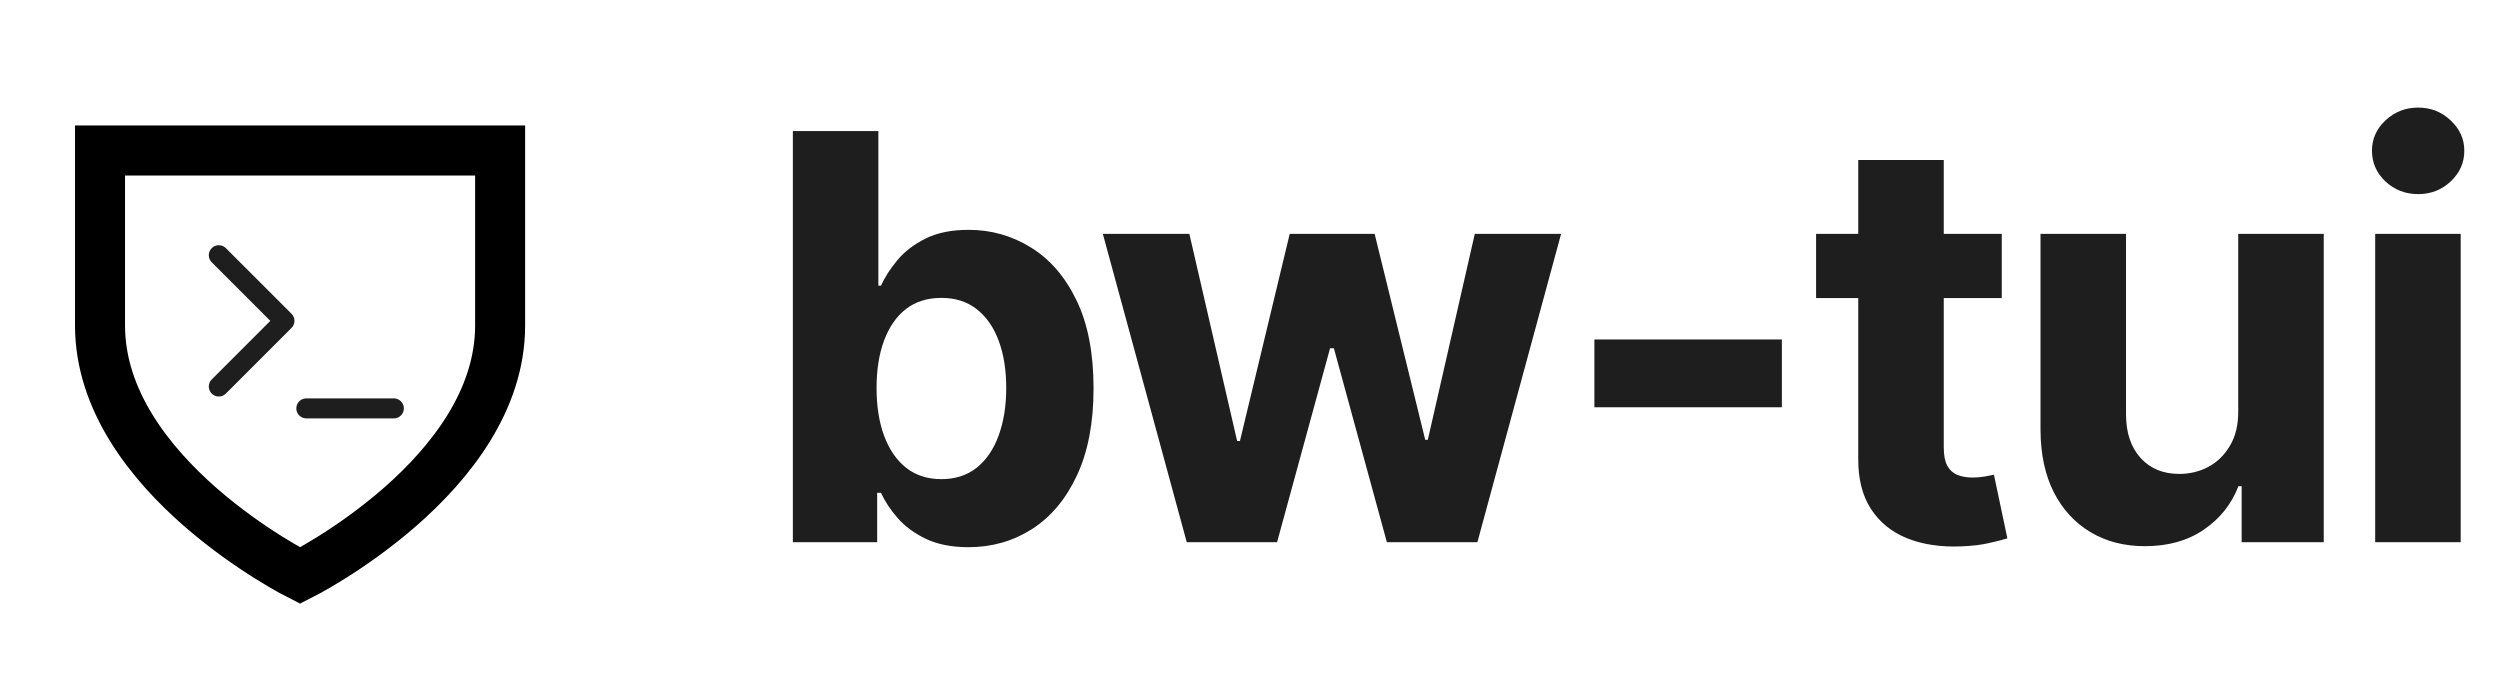
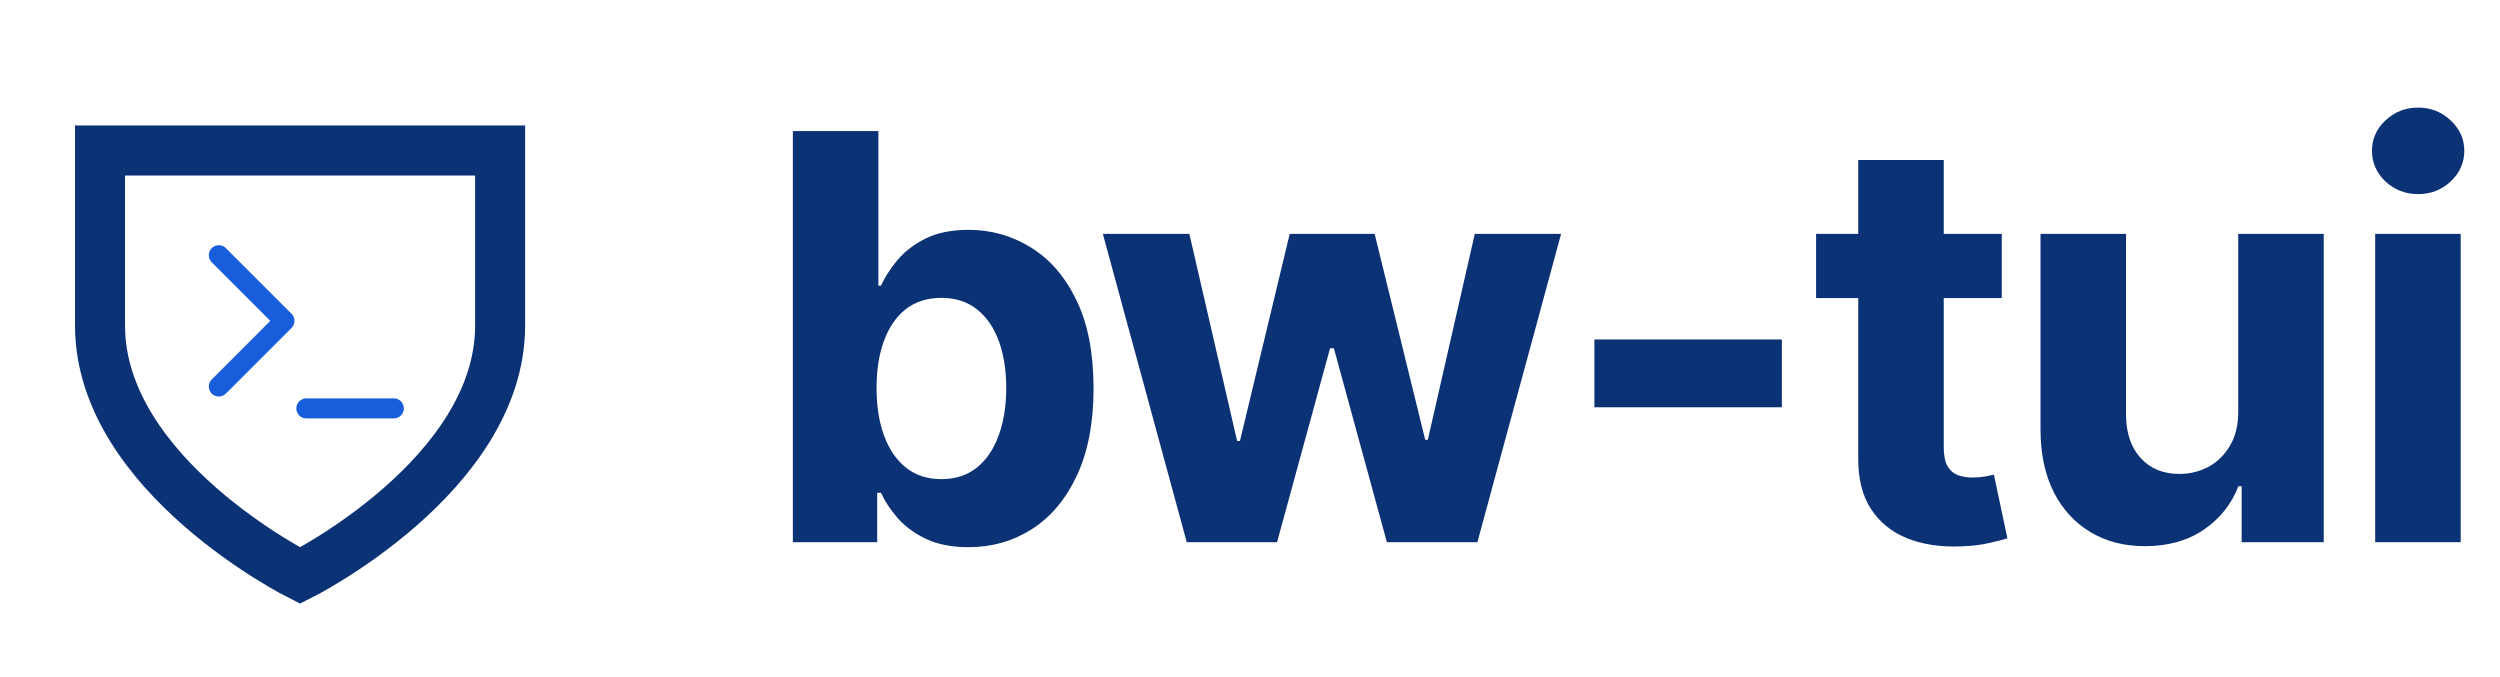
<svg xmlns="http://www.w3.org/2000/svg" width="318" height="86" viewBox="0 0 318.44 86" fill="none">
  <g transform="scale(1.5926)">
-     <path d="M17.5 30.875L22.75 25.625L17.5 20.375M24.5 32.625H31.5" stroke="#1E1E1E" stroke-width="1.6" stroke-linecap="round" stroke-linejoin="round" />
-     <path d="M24 46C24 46 40 38 40 26V12L8 12V26C8 38 24 46 24 46Z" stroke="black" stroke-width="4" stroke-linecap="round" stroke-linejoin="miter" />
+     <path d="M17.5 30.875L22.75 25.625L17.5 20.375M24.5 32.625H31.5" stroke="#175ddc" stroke-width="1.6" stroke-linecap="round" stroke-linejoin="round" />
+     <path d="M24 46C24 46 40 38 40 26V12L8 12V26C8 38 24 46 24 46Z" stroke="#0c3276" stroke-width="4" stroke-linecap="round" stroke-linejoin="miter" />
  </g>
  <g transform="translate(96.44,0)">
-     <path d="M4.551 69V16.636H15.443V36.324H15.776C16.253 35.267 16.943 34.193 17.847 33.102C18.767 31.994 19.96 31.074 21.426 30.341C22.909 29.591 24.75 29.216 26.949 29.216C29.812 29.216 32.455 29.966 34.875 31.466C37.295 32.949 39.23 35.19 40.679 38.19C42.128 41.173 42.852 44.915 42.852 49.415C42.852 53.795 42.145 57.494 40.73 60.511C39.332 63.511 37.423 65.787 35.003 67.338C32.599 68.872 29.906 69.639 26.923 69.639C24.81 69.639 23.011 69.29 21.528 68.591C20.062 67.892 18.861 67.014 17.923 65.957C16.986 64.883 16.27 63.801 15.776 62.71H15.29V69H4.551ZM15.213 49.364C15.213 51.699 15.537 53.736 16.185 55.474C16.832 57.213 17.77 58.568 18.997 59.54C20.224 60.494 21.716 60.972 23.472 60.972C25.244 60.972 26.744 60.486 27.972 59.514C29.199 58.526 30.128 57.162 30.759 55.423C31.406 53.668 31.73 51.648 31.73 49.364C31.73 47.097 31.415 45.102 30.784 43.381C30.153 41.659 29.224 40.312 27.997 39.341C26.77 38.369 25.261 37.883 23.472 37.883C21.699 37.883 20.199 38.352 18.972 39.29C17.761 40.227 16.832 41.557 16.185 43.278C15.537 45 15.213 47.028 15.213 49.364ZM54.723 69L44.035 29.727H55.055L61.14 56.114H61.498L67.839 29.727H78.655L85.098 55.96H85.43L91.413 29.727H102.407L91.746 69H80.214L73.464 44.301H72.978L66.228 69H54.723ZM130.527 43.176V51.818H106.646V43.176H130.527ZM158.537 29.727V37.909H134.886V29.727H158.537ZM140.256 20.318H151.148V56.932C151.148 57.938 151.301 58.722 151.608 59.284C151.915 59.83 152.341 60.213 152.886 60.435C153.449 60.656 154.097 60.767 154.83 60.767C155.341 60.767 155.852 60.724 156.364 60.639C156.875 60.537 157.267 60.46 157.54 60.409L159.253 68.514C158.708 68.685 157.94 68.881 156.952 69.102C155.963 69.341 154.761 69.486 153.347 69.537C150.722 69.639 148.421 69.29 146.443 68.489C144.483 67.688 142.958 66.443 141.867 64.756C140.776 63.068 140.239 60.938 140.256 58.364V20.318ZM188.657 52.278V29.727H199.549V69H189.092V61.867H188.682C187.796 64.168 186.322 66.017 184.259 67.415C182.214 68.812 179.717 69.511 176.768 69.511C174.143 69.511 171.833 68.915 169.839 67.722C167.844 66.528 166.285 64.832 165.16 62.633C164.052 60.435 163.489 57.801 163.472 54.733V29.727H174.364V52.79C174.381 55.108 175.003 56.94 176.231 58.287C177.458 59.633 179.103 60.307 181.165 60.307C182.478 60.307 183.705 60.008 184.847 59.412C185.989 58.798 186.91 57.895 187.609 56.702C188.324 55.508 188.674 54.034 188.657 52.278ZM206.101 69V29.727H216.993V69H206.101ZM211.573 24.665C209.954 24.665 208.564 24.128 207.405 23.054C206.263 21.963 205.692 20.659 205.692 19.142C205.692 17.642 206.263 16.355 207.405 15.281C208.564 14.19 209.954 13.645 211.573 13.645C213.192 13.645 214.573 14.19 215.715 15.281C216.874 16.355 217.454 17.642 217.454 19.142C217.454 20.659 216.874 21.963 215.715 23.054C214.573 24.128 213.192 24.665 211.573 24.665Z" fill="#1E1E1E" />
+     <path d="M4.551 69V16.636H15.443V36.324H15.776C16.253 35.267 16.943 34.193 17.847 33.102C18.767 31.994 19.96 31.074 21.426 30.341C22.909 29.591 24.75 29.216 26.949 29.216C29.812 29.216 32.455 29.966 34.875 31.466C37.295 32.949 39.23 35.19 40.679 38.19C42.128 41.173 42.852 44.915 42.852 49.415C42.852 53.795 42.145 57.494 40.73 60.511C39.332 63.511 37.423 65.787 35.003 67.338C32.599 68.872 29.906 69.639 26.923 69.639C24.81 69.639 23.011 69.29 21.528 68.591C20.062 67.892 18.861 67.014 17.923 65.957C16.986 64.883 16.27 63.801 15.776 62.71H15.29V69H4.551ZM15.213 49.364C15.213 51.699 15.537 53.736 16.185 55.474C16.832 57.213 17.77 58.568 18.997 59.54C20.224 60.494 21.716 60.972 23.472 60.972C25.244 60.972 26.744 60.486 27.972 59.514C29.199 58.526 30.128 57.162 30.759 55.423C31.406 53.668 31.73 51.648 31.73 49.364C31.73 47.097 31.415 45.102 30.784 43.381C30.153 41.659 29.224 40.312 27.997 39.341C26.77 38.369 25.261 37.883 23.472 37.883C21.699 37.883 20.199 38.352 18.972 39.29C17.761 40.227 16.832 41.557 16.185 43.278C15.537 45 15.213 47.028 15.213 49.364ZM54.723 69L44.035 29.727H55.055L61.14 56.114H61.498L67.839 29.727H78.655L85.098 55.96H85.43L91.413 29.727H102.407L91.746 69H80.214L73.464 44.301H72.978L66.228 69H54.723ZM130.527 43.176V51.818H106.646V43.176H130.527ZM158.537 29.727V37.909H134.886V29.727H158.537ZM140.256 20.318H151.148V56.932C151.148 57.938 151.301 58.722 151.608 59.284C151.915 59.83 152.341 60.213 152.886 60.435C153.449 60.656 154.097 60.767 154.83 60.767C155.341 60.767 155.852 60.724 156.364 60.639C156.875 60.537 157.267 60.46 157.54 60.409L159.253 68.514C158.708 68.685 157.94 68.881 156.952 69.102C155.963 69.341 154.761 69.486 153.347 69.537C150.722 69.639 148.421 69.29 146.443 68.489C144.483 67.688 142.958 66.443 141.867 64.756C140.776 63.068 140.239 60.938 140.256 58.364V20.318ZM188.657 52.278V29.727H199.549V69H189.092V61.867H188.682C187.796 64.168 186.322 66.017 184.259 67.415C182.214 68.812 179.717 69.511 176.768 69.511C174.143 69.511 171.833 68.915 169.839 67.722C167.844 66.528 166.285 64.832 165.16 62.633C164.052 60.435 163.489 57.801 163.472 54.733V29.727H174.364V52.79C174.381 55.108 175.003 56.94 176.231 58.287C177.458 59.633 179.103 60.307 181.165 60.307C182.478 60.307 183.705 60.008 184.847 59.412C185.989 58.798 186.91 57.895 187.609 56.702C188.324 55.508 188.674 54.034 188.657 52.278ZM206.101 69V29.727H216.993V69H206.101ZM211.573 24.665C209.954 24.665 208.564 24.128 207.405 23.054C206.263 21.963 205.692 20.659 205.692 19.142C205.692 17.642 206.263 16.355 207.405 15.281C208.564 14.19 209.954 13.645 211.573 13.645C213.192 13.645 214.573 14.19 215.715 15.281C216.874 16.355 217.454 17.642 217.454 19.142C217.454 20.659 216.874 21.963 215.715 23.054C214.573 24.128 213.192 24.665 211.573 24.665Z" fill="#0c3276" />
  </g>
</svg>
